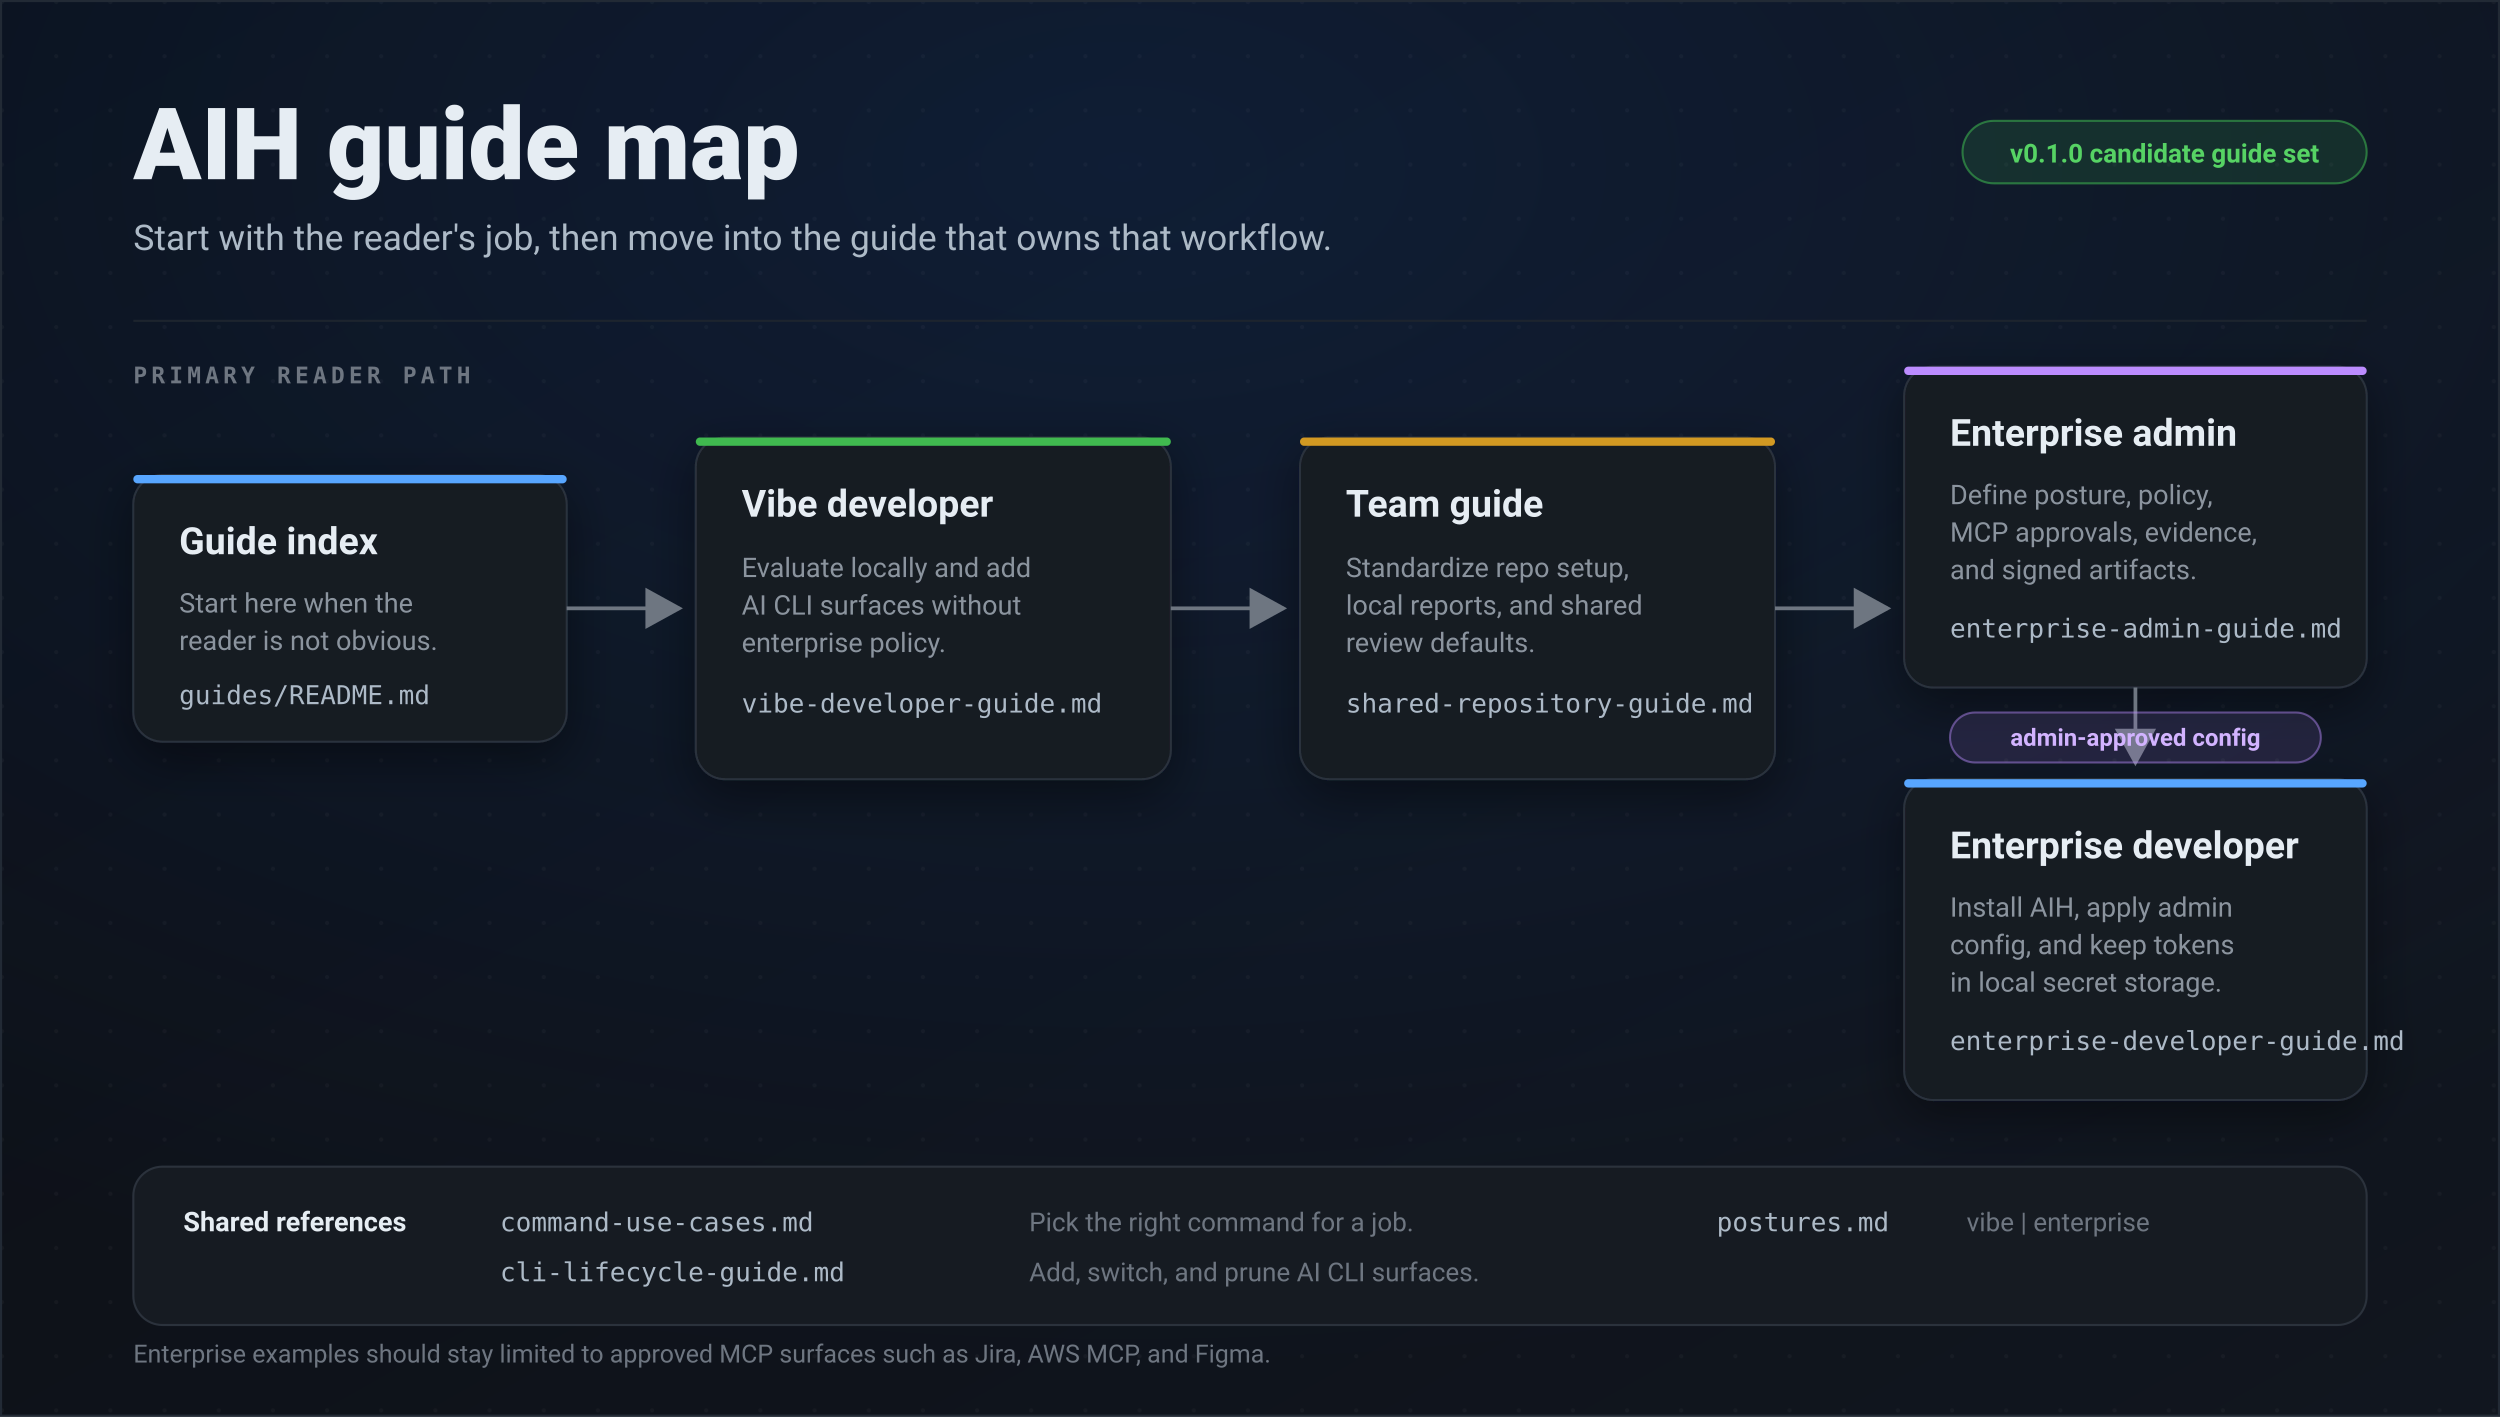
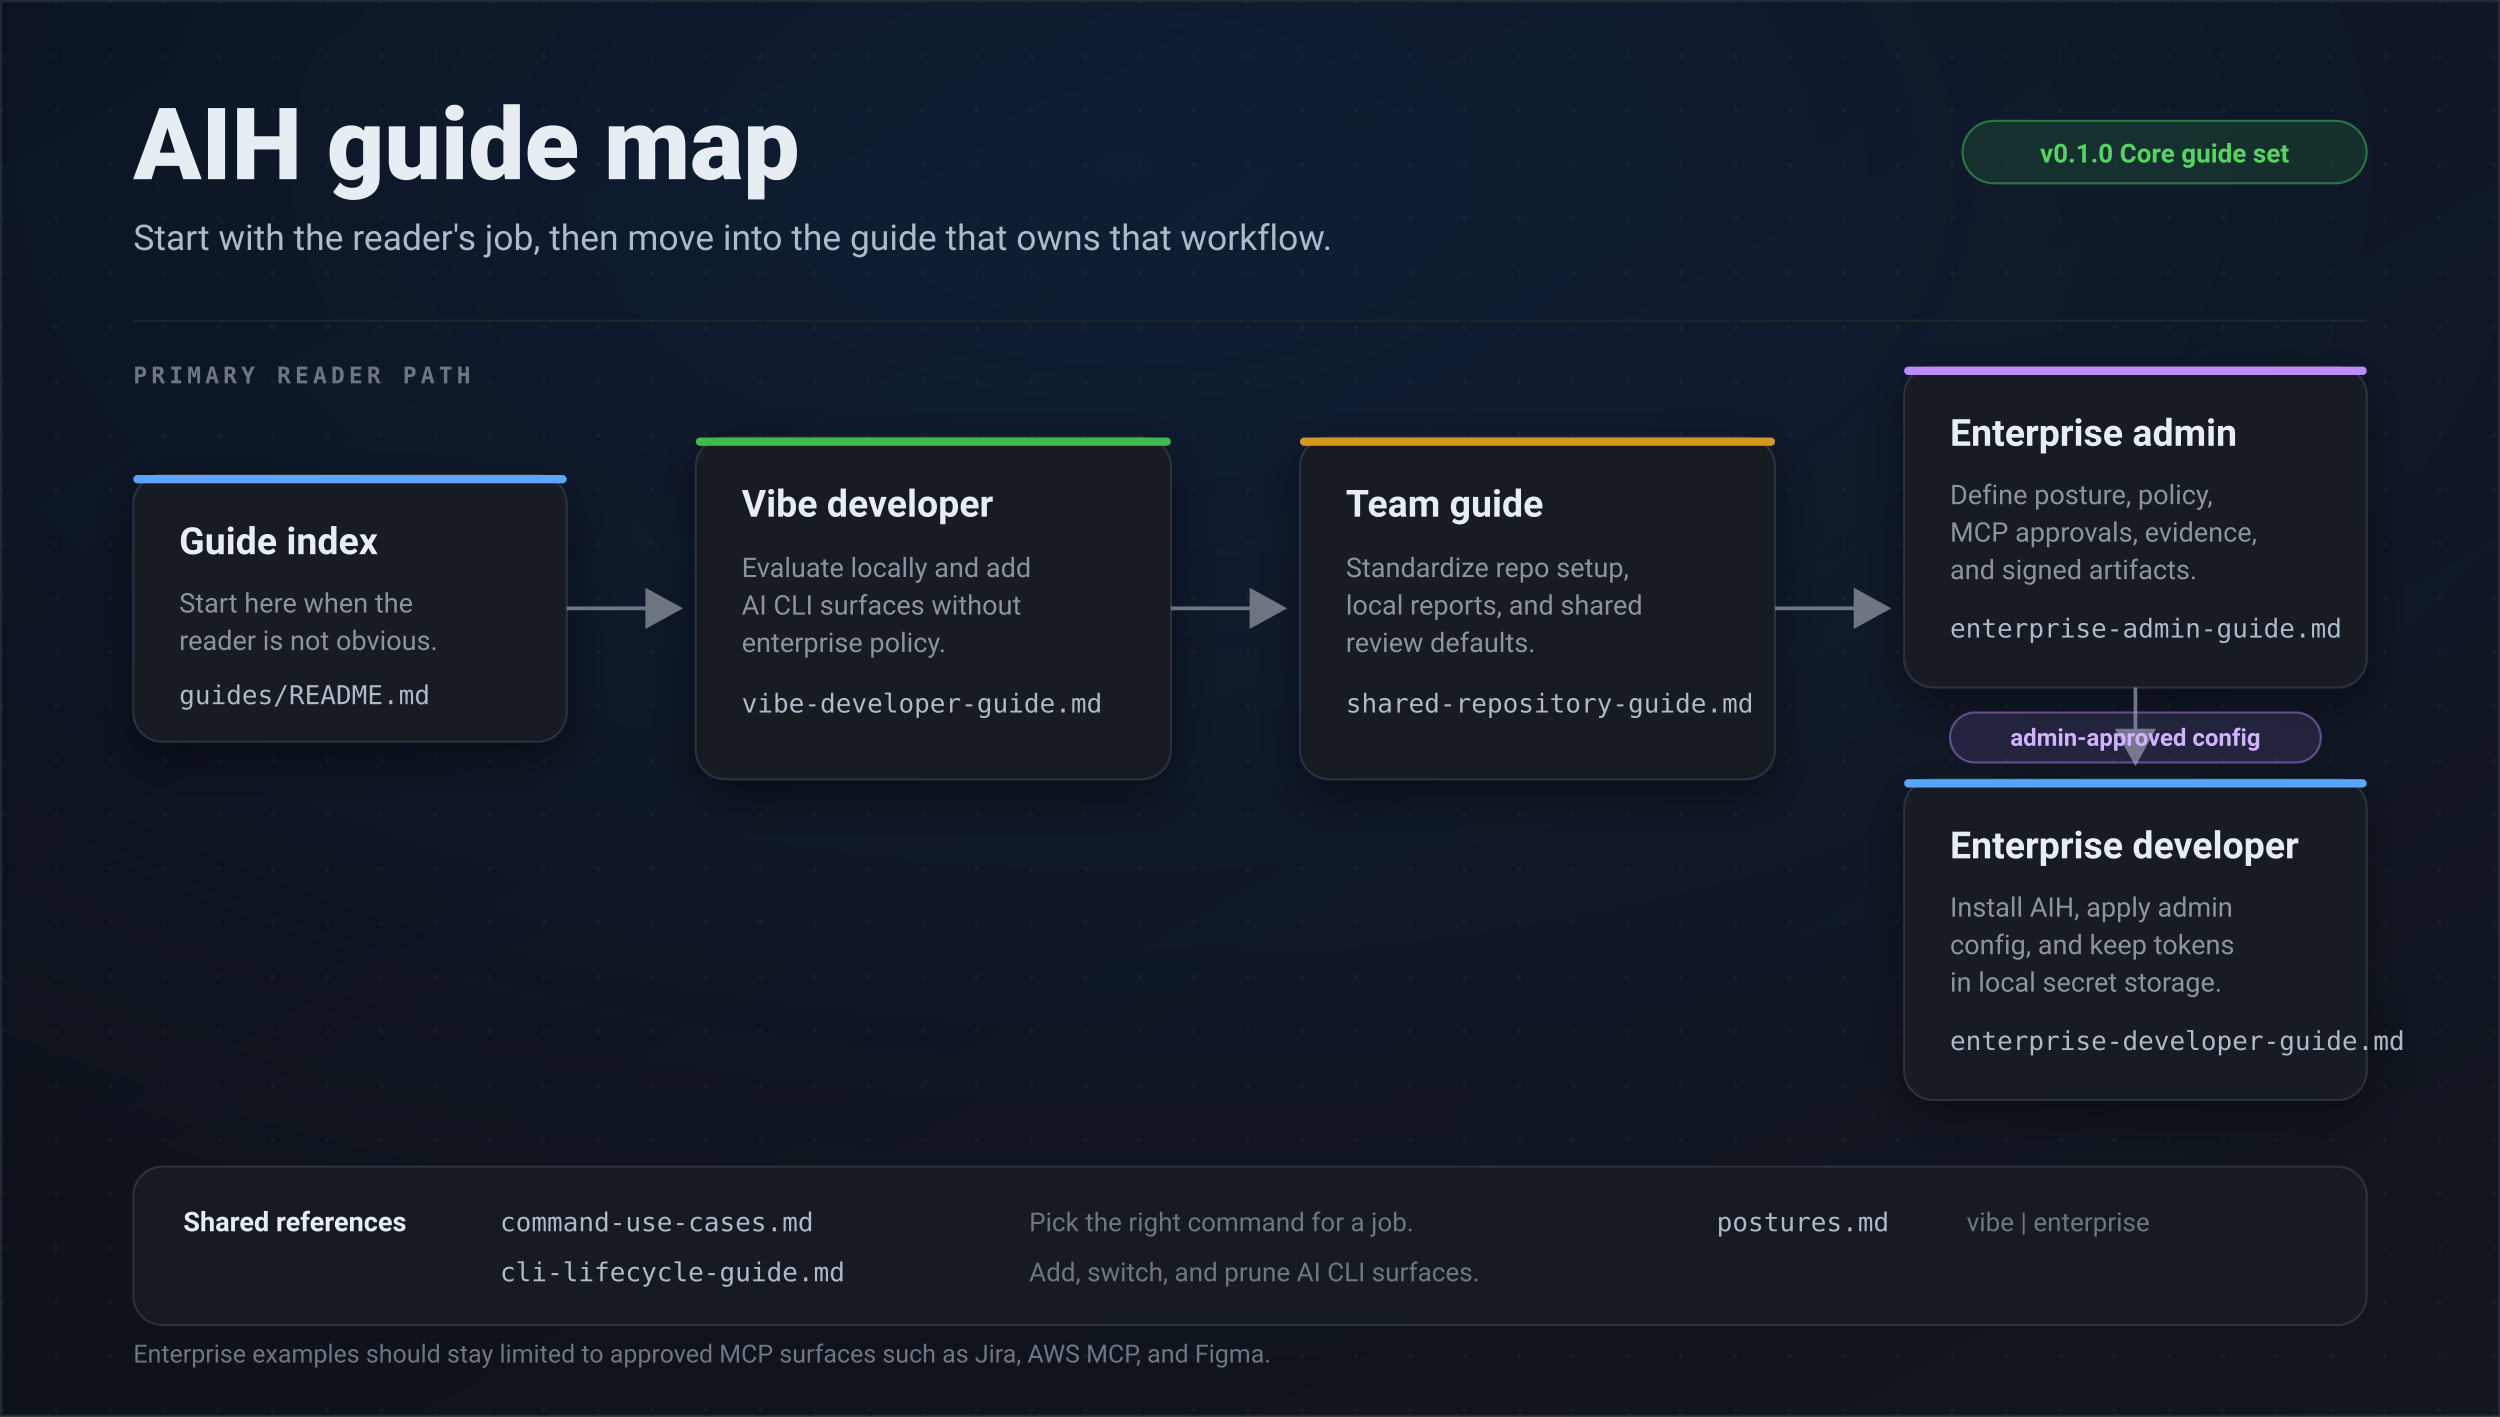
<svg xmlns="http://www.w3.org/2000/svg" width="1200" height="680" viewBox="0 0 1200 680" role="img" font-family="ui-sans-serif, -apple-system, Segoe UI, Roboto, sans-serif">
  <defs>
    <linearGradient id="bg" x1="0" y1="0" x2="1" y2="1">
      <stop offset="0" stop-color="#0b0e14" />
      <stop offset="1" stop-color="#11161f" />
    </linearGradient>
    <radialGradient id="glow" cx="0.45" cy="0.12" r="0.85">
      <stop offset="0" stop-color="#1f6feb" stop-opacity="0.14" />
      <stop offset="1" stop-color="#1f6feb" stop-opacity="0" />
    </radialGradient>
    <pattern id="dots" width="26" height="26" patternUnits="userSpaceOnUse">
      <circle cx="1" cy="1" r="1" fill="#ffffff" fill-opacity="0.035" />
    </pattern>
    <filter id="soft" x="-20%" y="-20%" width="140%" height="140%">
      <feDropShadow dx="0" dy="8" stdDeviation="12" flood-color="#000000" flood-opacity="0.42" />
    </filter>
    <marker id="arrow" markerWidth="11" markerHeight="11" refX="9" refY="5.5" orient="auto" markerUnits="strokeWidth">
      <path d="M0 0 L10 5.5 L0 11 Z" fill="#6e7681" />
    </marker>
  </defs>
  <rect width="1200" height="680" fill="url(#bg)" />
  <rect width="1200" height="680" fill="url(#dots)" />
  <rect width="1200" height="680" fill="url(#glow)" />
  <rect x="0.5" y="0.5" width="1199" height="679" fill="none" stroke="#222a35" />
  <text x="64" y="86" font-size="48" font-weight="800" fill="#e6edf3">AIH guide map</text>
  <text x="64" y="120" font-size="17" fill="#adbac7">Start with the reader's job, then move into the guide that owns that workflow.</text>
  <g transform="translate(942,58)">
    <rect width="194" height="30" rx="15" fill="#3fb950" fill-opacity="0.14" stroke="#3fb950" stroke-opacity="0.55" />
-     <text x="97" y="20" font-size="12.5" font-weight="700" fill="#56d364" text-anchor="middle">v0.1.0 candidate guide set</text>
+     <text x="97" y="20" font-size="12.5" font-weight="700" fill="#56d364" text-anchor="middle">v0.1.0 Core guide set</text>
  </g>
  <line x1="64" y1="154" x2="1136" y2="154" stroke="#1d242e" />
  <text x="64" y="184" font-size="11" font-weight="700" fill="#6e7681" letter-spacing="2" font-family="ui-monospace, Menlo, monospace">PRIMARY READER PATH</text>
  <g filter="url(#soft)">
    <g transform="translate(64,228)">
      <rect width="208" height="128" rx="14" fill="#151a22" stroke="#2b323c" />
      <rect width="208" height="4" rx="2" fill="#58a6ff" />
      <text x="22" y="38" font-size="18" font-weight="750" fill="#e6edf3">Guide index</text>
      <text x="22" y="66" font-size="13" fill="#8b949e">Start here when the</text>
      <text x="22" y="84" font-size="13" fill="#8b949e">reader is not obvious.</text>
      <text x="22" y="110" font-size="12.5" fill="#adbac7" font-family="ui-monospace, Menlo, monospace">guides/README.md</text>
    </g>
    <g transform="translate(334,210)">
      <rect width="228" height="164" rx="14" fill="#151a22" stroke="#2b323c" />
      <rect width="228" height="4" rx="2" fill="#3fb950" />
      <text x="22" y="38" font-size="18" font-weight="750" fill="#e6edf3">Vibe developer</text>
      <text x="22" y="67" font-size="13" fill="#8b949e">Evaluate locally and add</text>
      <text x="22" y="85" font-size="13" fill="#8b949e">AI CLI surfaces without</text>
      <text x="22" y="103" font-size="13" fill="#8b949e">enterprise policy.</text>
      <text x="22" y="132" font-size="12.5" fill="#adbac7" font-family="ui-monospace, Menlo, monospace">vibe-developer-guide.md</text>
    </g>
    <g transform="translate(624,210)">
      <rect width="228" height="164" rx="14" fill="#151a22" stroke="#2b323c" />
      <rect width="228" height="4" rx="2" fill="#d29922" />
      <text x="22" y="38" font-size="18" font-weight="750" fill="#e6edf3">Team guide</text>
      <text x="22" y="67" font-size="13" fill="#8b949e">Standardize repo setup,</text>
      <text x="22" y="85" font-size="13" fill="#8b949e">local reports, and shared</text>
      <text x="22" y="103" font-size="13" fill="#8b949e">review defaults.</text>
      <text x="22" y="132" font-size="12.5" fill="#adbac7" font-family="ui-monospace, Menlo, monospace">shared-repository-guide.md</text>
    </g>
    <g transform="translate(914,176)">
      <rect width="222" height="154" rx="14" fill="#151a22" stroke="#2b323c" />
      <rect width="222" height="4" rx="2" fill="#bc8cff" />
      <text x="22" y="38" font-size="18" font-weight="750" fill="#e6edf3">Enterprise admin</text>
      <text x="22" y="66" font-size="13" fill="#8b949e">Define posture, policy,</text>
      <text x="22" y="84" font-size="13" fill="#8b949e">MCP approvals, evidence,</text>
      <text x="22" y="102" font-size="13" fill="#8b949e">and signed artifacts.</text>
      <text x="22" y="130" font-size="12.5" fill="#adbac7" font-family="ui-monospace, Menlo, monospace">enterprise-admin-guide.md</text>
    </g>
    <g transform="translate(914,374)">
      <rect width="222" height="154" rx="14" fill="#151a22" stroke="#2b323c" />
      <rect width="222" height="4" rx="2" fill="#58a6ff" />
      <text x="22" y="38" font-size="18" font-weight="750" fill="#e6edf3">Enterprise developer</text>
      <text x="22" y="66" font-size="13" fill="#8b949e">Install AIH, apply admin</text>
      <text x="22" y="84" font-size="13" fill="#8b949e">config, and keep tokens</text>
      <text x="22" y="102" font-size="13" fill="#8b949e">in local secret storage.</text>
      <text x="22" y="130" font-size="12.5" fill="#adbac7" font-family="ui-monospace, Menlo, monospace">enterprise-developer-guide.md</text>
    </g>
  </g>
  <g stroke="#6e7681" stroke-width="1.8" fill="none" marker-end="url(#arrow)">
    <path d="M272 292 H326" />
    <path d="M562 292 H616" />
    <path d="M852 292 H906" />
    <path d="M1025 330 V366" />
  </g>
  <g transform="translate(936,342)">
    <rect width="178" height="24" rx="12" fill="#bc8cff" fill-opacity="0.12" stroke="#bc8cff" stroke-opacity="0.45" />
    <text x="89" y="16" font-size="11.5" font-weight="700" fill="#d2b3ff" text-anchor="middle">admin-approved config</text>
  </g>
  <g transform="translate(64,560)">
    <rect width="1072" height="76" rx="14" fill="#161b22" stroke="#2b323c" />
    <text x="24" y="31" font-size="13" font-weight="700" fill="#e6edf3">Shared references</text>
    <text x="176" y="31" font-size="12.5" fill="#adbac7" font-family="ui-monospace, Menlo, monospace">command-use-cases.md</text>
    <text x="430" y="31" font-size="12.5" fill="#6e7681">Pick the right command for a job.</text>
    <text x="176" y="55" font-size="12.5" fill="#adbac7" font-family="ui-monospace, Menlo, monospace">cli-lifecycle-guide.md</text>
    <text x="430" y="55" font-size="12.5" fill="#6e7681">Add, switch, and prune AI CLI surfaces.</text>
    <text x="760" y="31" font-size="12.5" fill="#adbac7" font-family="ui-monospace, Menlo, monospace">postures.md</text>
    <text x="880" y="31" font-size="12.5" fill="#6e7681">vibe | enterprise</text>
  </g>
  <text x="64" y="654" font-size="12" fill="#6e7681">Enterprise examples should stay limited to approved MCP surfaces such as Jira, AWS MCP, and Figma.</text>
</svg>
